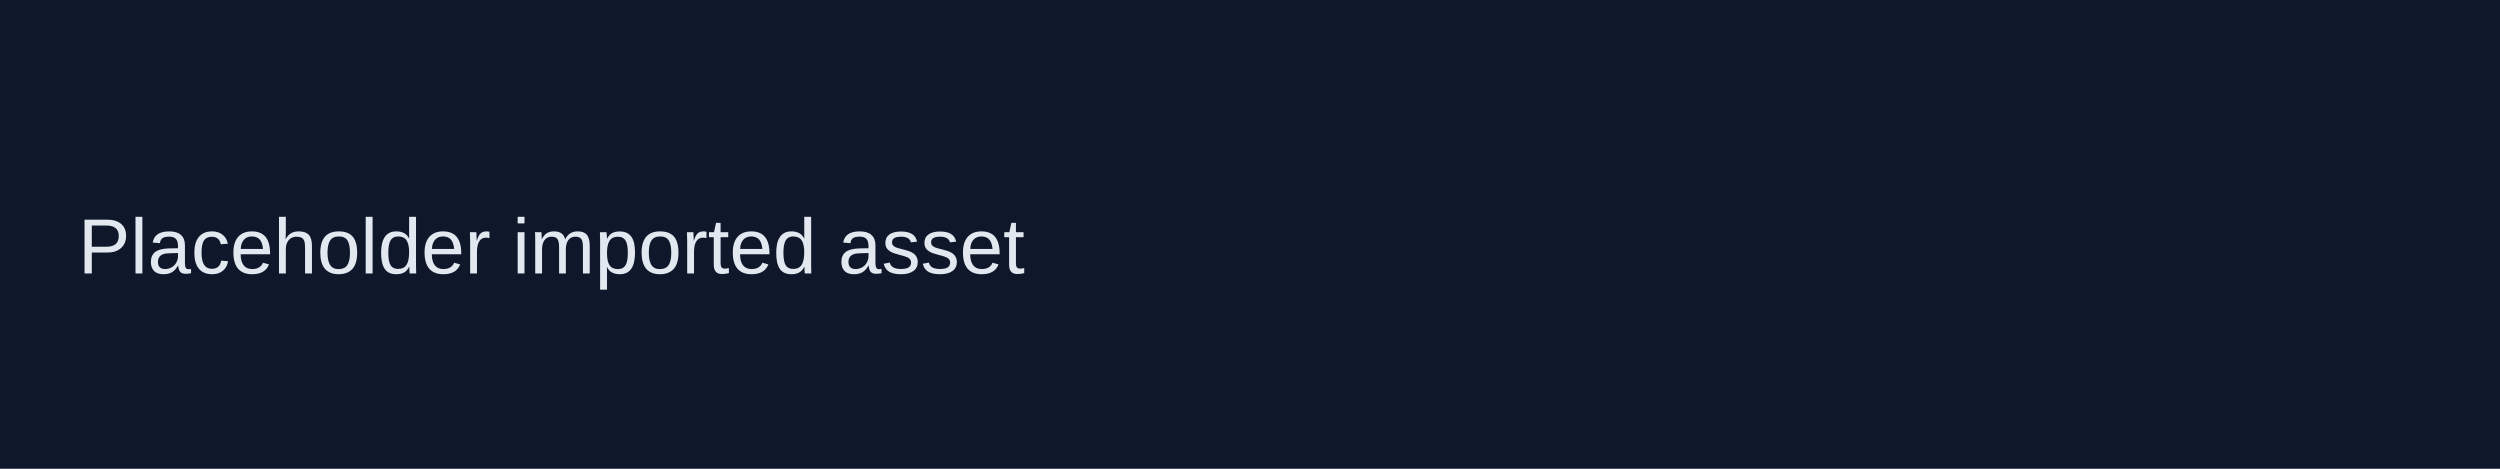
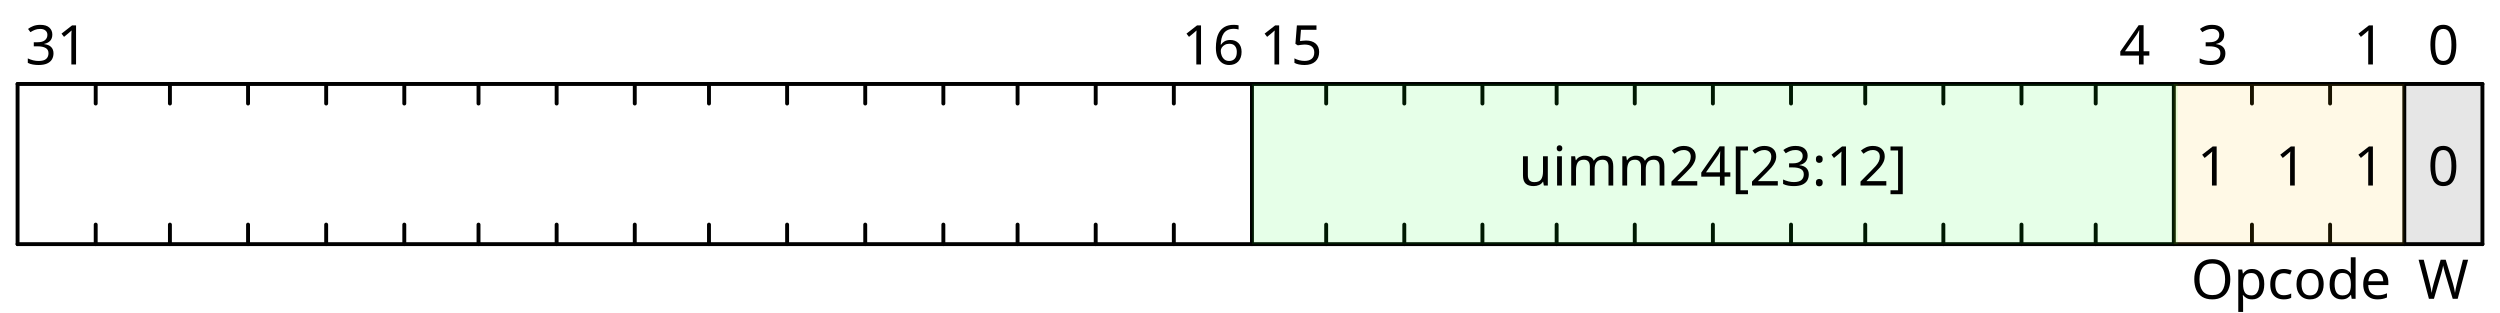
- <svg xmlns="http://www.w3.org/2000/svg" width="640" height="120" viewBox="0 0 640 120">
-   <rect width="640" height="120" fill="#0f172a" />
-   <text x="20" y="70" fill="#e2e8f0" font-family="Arial, sans-serif" font-size="20">Placeholder imported asset</text>
+ <svg xmlns="http://www.w3.org/2000/svg" width="640" height="80" viewBox="0 0 640 80">
+   <g transform="translate(0.5,0.5)" text-anchor="middle" font-size="14" font-family="sans-serif" font-weight="normal">
+     <g transform="translate(4,21)">
+       <g stroke="black" stroke-width="1" stroke-linecap="round">
+         <line x2="631" />
+         <line y2="41" />
+         <line x2="631" y1="41" y2="41" />
+         <line x1="631" x2="631" y2="41" />
+         <line x1="611" x2="611" y2="41" />
+         <line x1="592" x2="592" y2="5" />
+         <line x1="592" x2="592" y1="41" y2="36" />
+         <line x1="572" x2="572" y2="5" />
+         <line x1="572" x2="572" y1="41" y2="36" />
+         <line x1="552" x2="552" y2="41" />
+         <line x1="532" x2="532" y2="5" />
+         <line x1="532" x2="532" y1="41" y2="36" />
+         <line x1="513" x2="513" y2="5" />
+         <line x1="513" x2="513" y1="41" y2="36" />
+         <line x1="493" x2="493" y2="5" />
+         <line x1="493" x2="493" y1="41" y2="36" />
+         <line x1="473" x2="473" y2="5" />
+         <line x1="473" x2="473" y1="41" y2="36" />
+         <line x1="454" x2="454" y2="5" />
+         <line x1="454" x2="454" y1="41" y2="36" />
+         <line x1="434" x2="434" y2="5" />
+         <line x1="434" x2="434" y1="41" y2="36" />
+         <line x1="414" x2="414" y2="5" />
+         <line x1="414" x2="414" y1="41" y2="36" />
+         <line x1="394" x2="394" y2="5" />
+         <line x1="394" x2="394" y1="41" y2="36" />
+         <line x1="375" x2="375" y2="5" />
+         <line x1="375" x2="375" y1="41" y2="36" />
+         <line x1="355" x2="355" y2="5" />
+         <line x1="355" x2="355" y1="41" y2="36" />
+         <line x1="335" x2="335" y2="5" />
+         <line x1="335" x2="335" y1="41" y2="36" />
+         <line x1="316" x2="316" y2="41" />
+         <line x1="296" x2="296" y2="5" />
+         <line x1="296" x2="296" y1="41" y2="36" />
+         <line x1="276" x2="276" y2="5" />
+         <line x1="276" x2="276" y1="41" y2="36" />
+         <line x1="256" x2="256" y2="5" />
+         <line x1="256" x2="256" y1="41" y2="36" />
+         <line x1="237" x2="237" y2="5" />
+         <line x1="237" x2="237" y1="41" y2="36" />
+         <line x1="217" x2="217" y2="5" />
+         <line x1="217" x2="217" y1="41" y2="36" />
+         <line x1="197" x2="197" y2="5" />
+         <line x1="197" x2="197" y1="41" y2="36" />
+         <line x1="177" x2="177" y2="5" />
+         <line x1="177" x2="177" y1="41" y2="36" />
+         <line x1="158" x2="158" y2="5" />
+         <line x1="158" x2="158" y1="41" y2="36" />
+         <line x1="138" x2="138" y2="5" />
+         <line x1="138" x2="138" y1="41" y2="36" />
+         <line x1="118" x2="118" y2="5" />
+         <line x1="118" x2="118" y1="41" y2="36" />
+         <line x1="99" x2="99" y2="5" />
+         <line x1="99" x2="99" y1="41" y2="36" />
+         <line x1="79" x2="79" y2="5" />
+         <line x1="79" x2="79" y1="41" y2="36" />
+         <line x1="59" x2="59" y2="5" />
+         <line x1="59" x2="59" y1="41" y2="36" />
+         <line x1="39" x2="39" y2="5" />
+         <line x1="39" x2="39" y1="41" y2="36" />
+         <line x1="20" x2="20" y2="5" />
+         <line x1="20" x2="20" y1="41" y2="36" />
+       </g>
+       <g>
+         <g>
+           <rect x="611" width="20" height="41" field="0" style="fill-opacity:0.1" />
+           <rect x="552" width="59" height="41" field="7" style="fill-opacity:0.1;fill:#ffbf00" />
+           <rect x="316" width="237" height="41" field="uimm24[23:12]" style="fill-opacity:0.1;fill:#00ff19" />
+         </g>
+         <g transform="translate(10,-11)">
+           <g transform="translate(611)">
+             <text y="6">0</text>
+           </g>
+           <g transform="translate(592)">
+             <text y="6">1</text>
+           </g>
+           <g transform="translate(552)">
+             <text y="6">3</text>
+           </g>
+           <g transform="translate(532)">
+             <text y="6">4</text>
+           </g>
+           <g transform="translate(316)">
+             <text y="6">15</text>
+           </g>
+           <g transform="translate(296)">
+             <text y="6">16</text>
+           </g>
+           <g transform="translate(0)">
+             <text y="6">31</text>
+           </g>
+         </g>
+         <g transform="translate(10,20)">
+           <g>
+             <g transform="translate(611)">
+               <text y="6">0</text>
+             </g>
+           </g>
+           <g>
+             <g transform="translate(592)">
+               <text y="6">1</text>
+             </g>
+             <g transform="translate(572)">
+               <text y="6">1</text>
+             </g>
+             <g transform="translate(552)">
+               <text y="6">1</text>
+             </g>
+           </g>
+           <g transform="translate(424)">
+             <text y="6">
+               <tspan>uimm24[23:12]</tspan>
+             </text>
+           </g>
+           <g transform="translate(148)">
+             <text y="6">
+               <tspan />
+             </text>
+           </g>
+         </g>
+         <g transform="translate(10,49)">
+           <g transform="translate(611)">
+             <text y="6">
+               <tspan>W</tspan>
+             </text>
+           </g>
+           <g transform="translate(572)">
+             <text y="6">
+               <tspan>Opcode</tspan>
+             </text>
+           </g>
+         </g>
+       </g>
+     </g>
+   </g>
</svg>
